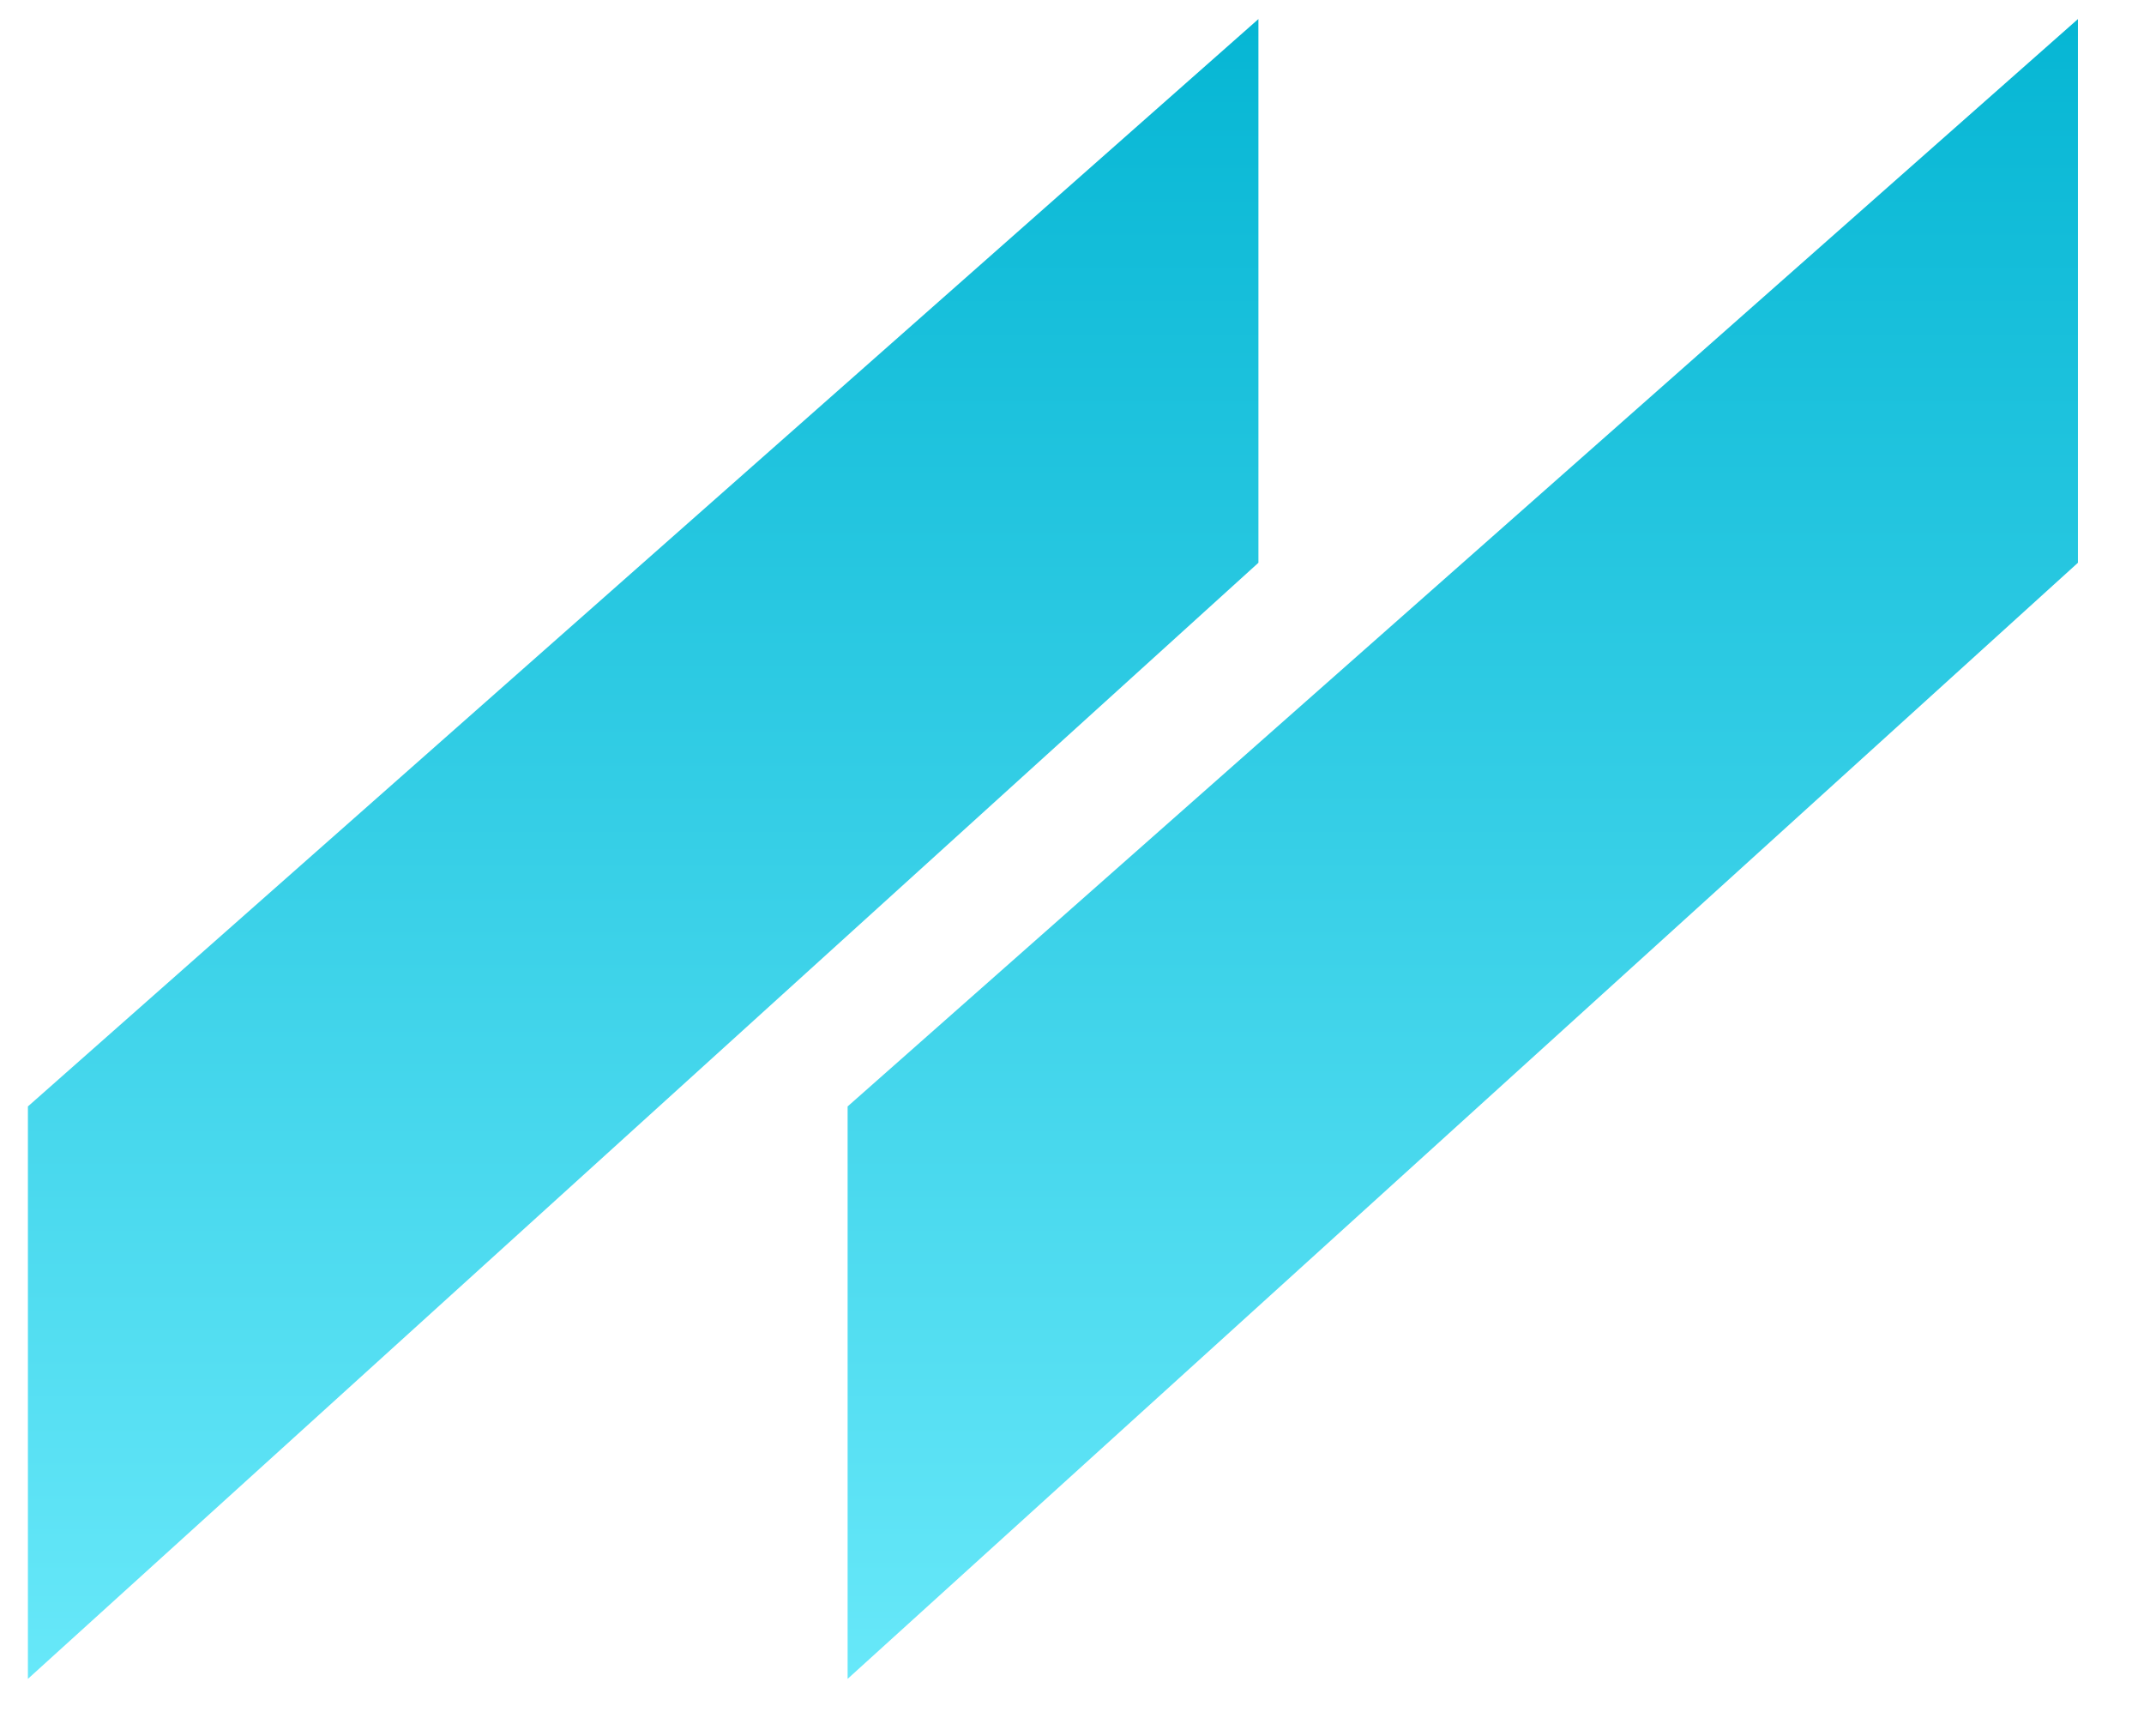
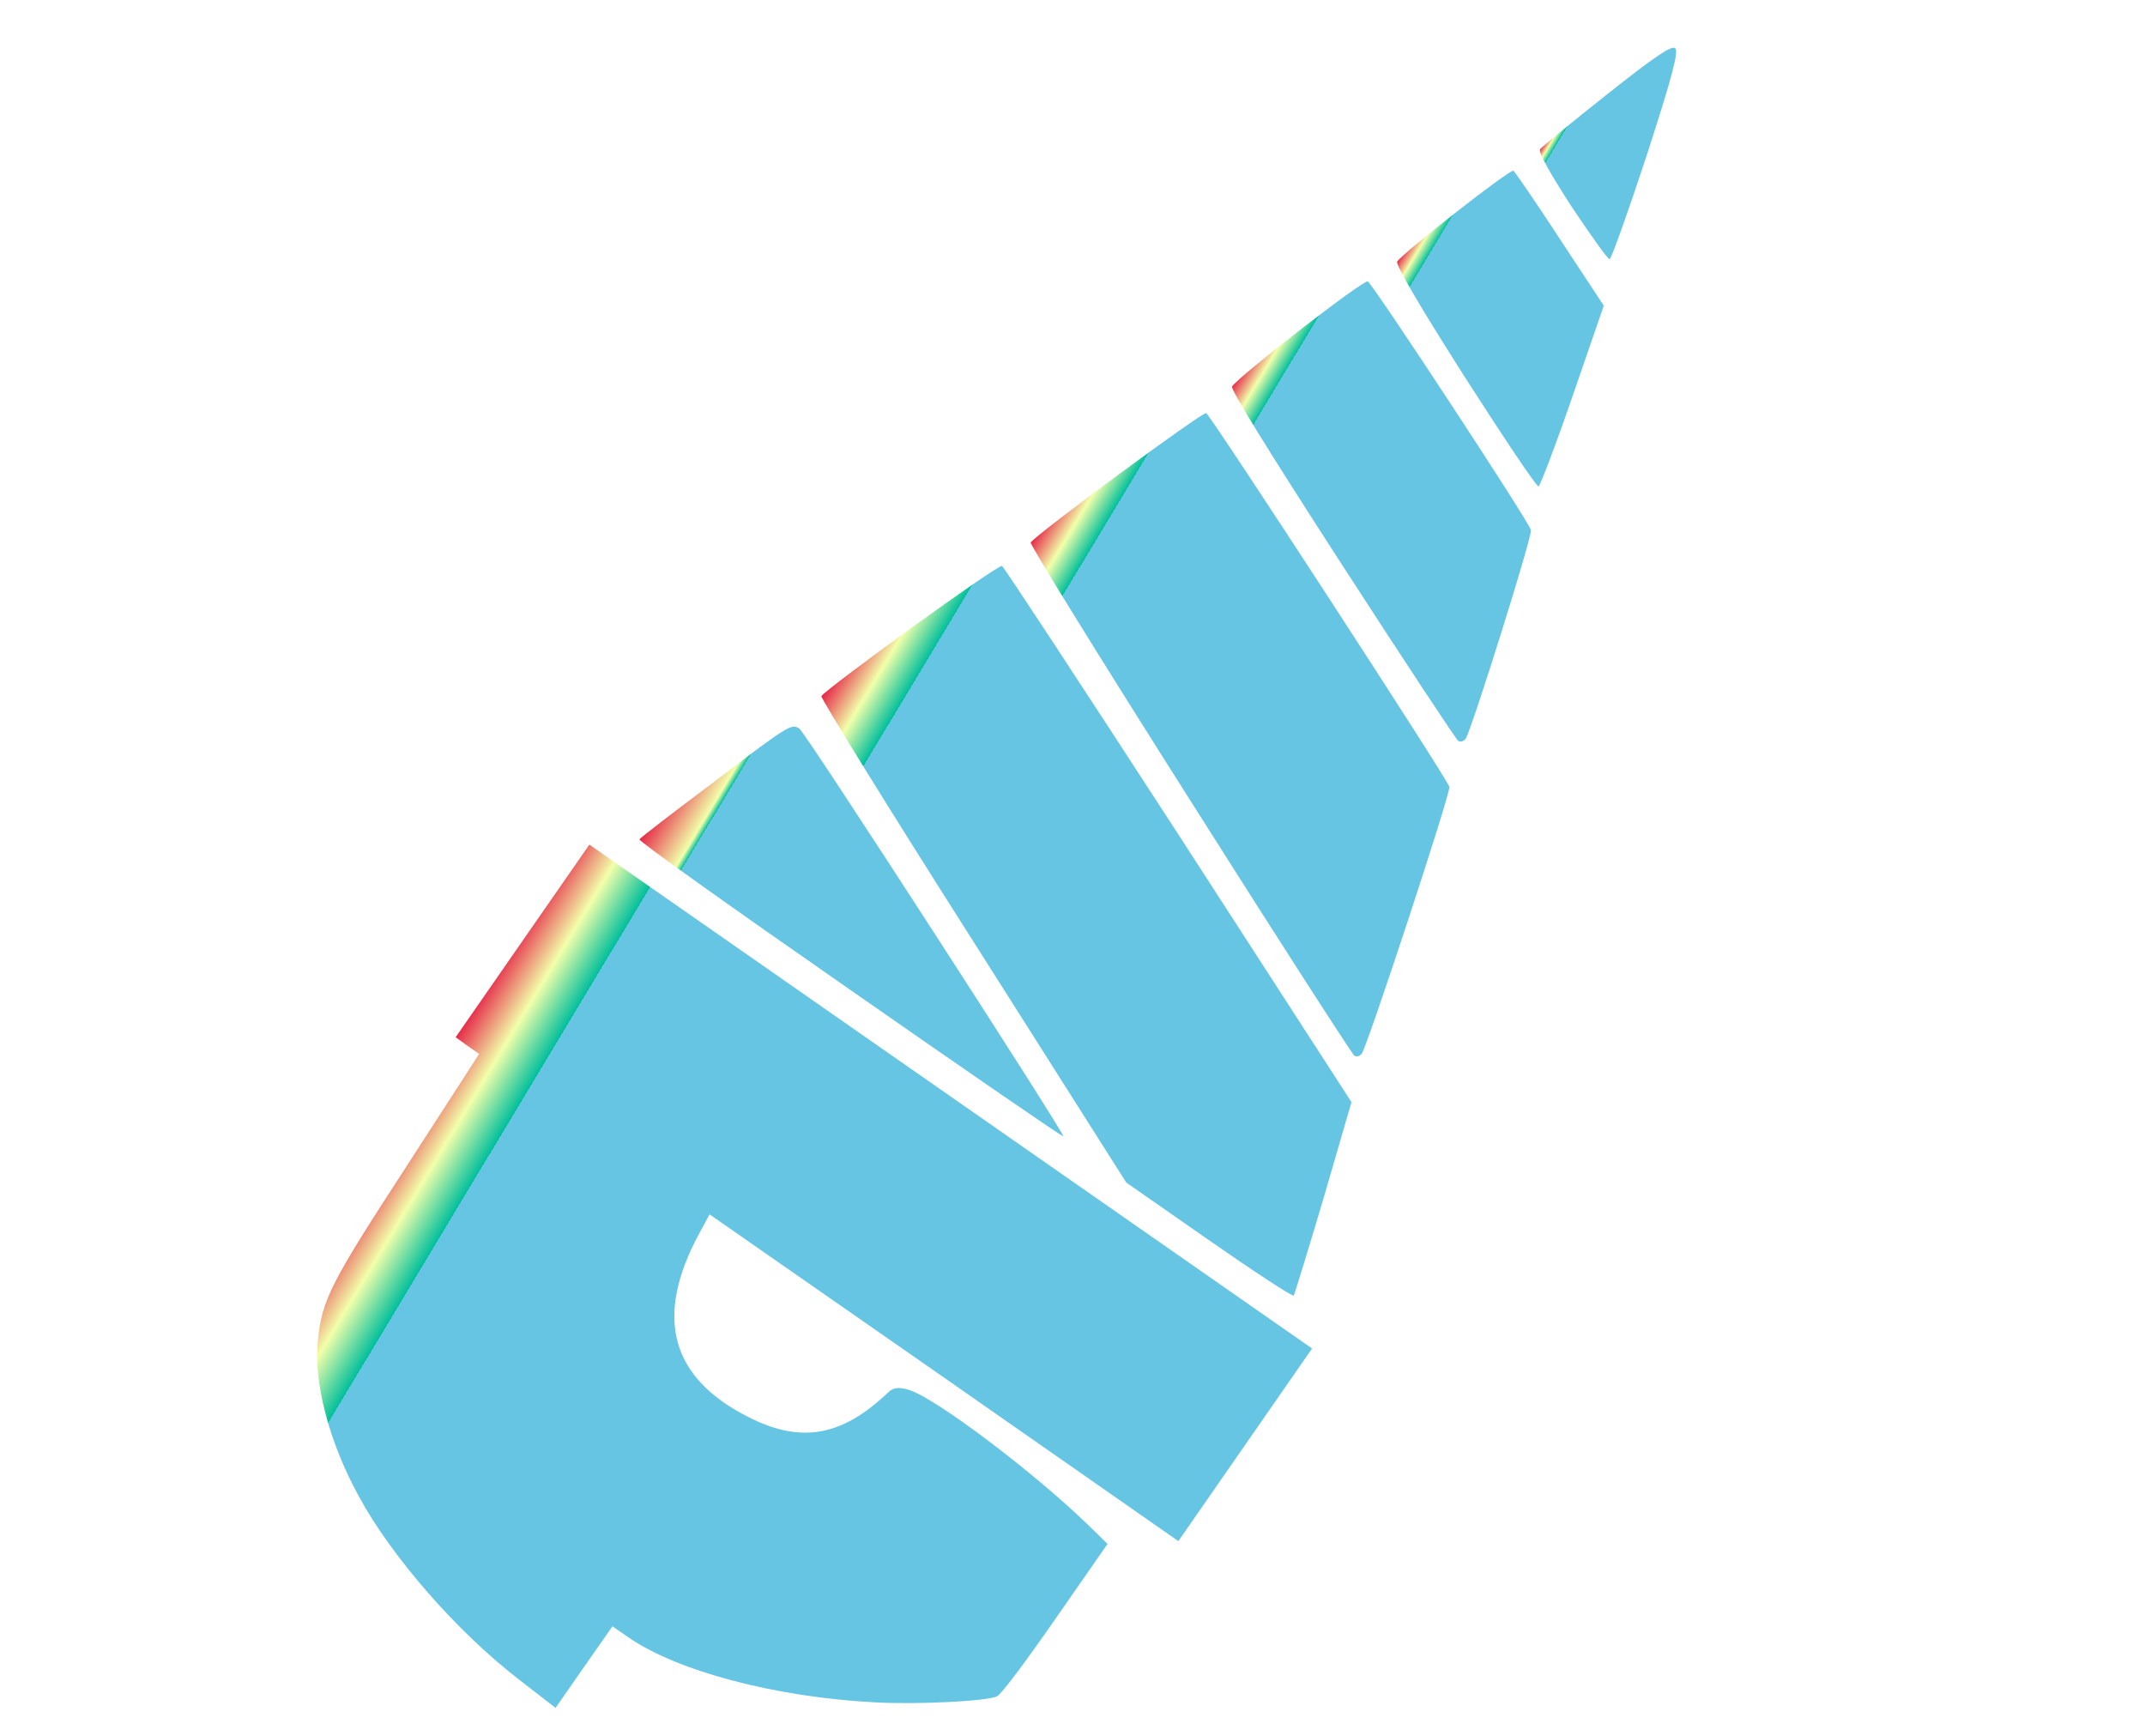
- <svg xmlns="http://www.w3.org/2000/svg" xmlns:xlink="http://www.w3.org/1999/xlink" version="1.1" preserveAspectRatio="xMidYMid meet" viewBox="344.564 330.278 111.737 91.218" width="53.87" height="43.61">
-   <defs>
-     <path d="M453.3 331.28L453.3 359.85L388.64 418.5L388.64 388.42L453.3 331.28Z" id="aFZf6T5ED" />
-     <linearGradient id="gradientb2ThqnP5Op" gradientUnits="userSpaceOnUse" x1="420.97" y1="331.28" x2="420.97" y2="418.5">
-       <stop style="stop-color: #06b6d4;stop-opacity: 1" offset="0%" />
-       <stop style="stop-color: #67e8f9;stop-opacity: 1" offset="100%" />
+ <svg xmlns="http://www.w3.org/2000/svg" version="1.1" id="Слой_1" x="0px" y="0px" viewBox="0 0 53.9 43.6" style="enable-background:new 0 0 53.9 43.6;" xml:space="preserve">
+   <style type="text/css">
+ 	.st0{fill:url(#shape0_1_);}
+ 	.st1{fill:url(#shape1_1_);}
+ 	.st2{fill:url(#shape2_1_);}
+ 	.st3{fill:url(#shape3_1_);}
+ 	.st4{fill:url(#shape4_1_);}
+ 	.st5{fill:url(#shape5_1_);}
+ 	.st6{fill:url(#shape6_1_);}
+ </style>
+   <g id="group0" transform="matrix(0.1 0 0 -0.1 0.25 233.02)">
+     <linearGradient id="shape0_1_" gradientUnits="userSpaceOnUse" x1="93.191" y1="2038.417" x2="112.469" y2="2026.834">
+       <stop offset="0" style="stop-color:#E62848" />
+       <stop offset="0.52" style="stop-color:#F2FFAA" />
+       <stop offset="1" style="stop-color:#00BF9C" />
+       <stop offset="1" style="stop-color:#65C5E2" />
    </linearGradient>
-     <path d="M410.23 331.28L410.23 359.85L345.56 418.5L345.56 388.42L410.23 331.28Z" id="a9fehgwfM" />
-     <linearGradient id="gradientk1wNV9Ostb" gradientUnits="userSpaceOnUse" x1="377.89" y1="331.28" x2="377.89" y2="418.5">
-       <stop style="stop-color: #06b6d4;stop-opacity: 1" offset="0%" />
-       <stop style="stop-color: #67e8f9;stop-opacity: 1" offset="100%" />
+     <path id="shape0" class="st0" d="M114.9,2067.5l3-2.1l-17.9-27.7c-19.4-29.8-21.5-33.9-22.6-44c-1.2-10.5,2.7-25.7,10.3-39.5   c8.2-15.1,24.6-34,40.5-46.2l8.9-6.9l7.1,10.2l7.2,10.3l3.9-2.7c12.2-8.5,36.9-15.1,62-16.4c11-0.6,28.2,0.3,30.7,1.5   c1.1,0.5,7.1,8.5,14.8,19.6l13,18.7l-4.7,4.6c-14,13.6-38.6,32.1-45.2,34.1c-2.7,0.8-4,0.6-5.4-0.8c-11.5-10.9-21.7-12.7-34.8-6.1   c-19.7,9.9-23.9,25.1-12.5,46.2l2.6,4.8l58.9-41l58.9-41.1l16.8,24.2l16.8,24.2l-90.8,63.3l-90.8,63.3l-16.8-24.2l-16.8-24.2   L114.9,2067.5z" />
+     <linearGradient id="shape1_1_" gradientUnits="userSpaceOnUse" x1="167.302" y1="2134.509" x2="178.426" y2="2127.825">
+       <stop offset="0" style="stop-color:#E62848" />
+       <stop offset="0.882" style="stop-color:#F2FFAA" />
+       <stop offset="1" style="stop-color:#00BF9C" />
+       <stop offset="1" style="stop-color:#65C5E2" />
    </linearGradient>
-   </defs>
-   <g>
-     <g>
-       <use xlink:href="#aFZf6T5ED" opacity="1" fill="url(#gradientb2ThqnP5Op)" />
-     </g>
-     <g>
-       <use xlink:href="#a9fehgwfM" opacity="1" fill="url(#gradientk1wNV9Ostb)" />
-     </g>
+     <path id="shape1" class="st1" d="M211.3,2081.4c29.4-20.5,53.4-37,53.4-36.7c-0.4,1.9-64.7,101.3-66.3,102.4   c-1.9,1.4-2.7,1-20.9-12.9c-10.5-7.9-19.2-14.5-19.3-14.9C157.9,2118.9,181.8,2101.9,211.3,2081.4z" />
+     <linearGradient id="shape2_1_" gradientUnits="userSpaceOnUse" x1="199.757" y1="2148.067" x2="215.119" y2="2138.837">
+       <stop offset="0" style="stop-color:#E62848" />
+       <stop offset="0.52" style="stop-color:#F2FFAA" />
+       <stop offset="1" style="stop-color:#00BF9C" />
+       <stop offset="1" style="stop-color:#65C5E2" />
+     </linearGradient>
+     <path id="shape2" class="st2" d="M242,2093.8l38.5-60.7l20.8-14.5c11.5-8,21.1-14.3,21.3-13.9c0.2,0.3,3.6,11.4,7.5,24.5l7,24.1   l-43.4,67.1c-23.9,36.8-43.9,67.3-44.4,67.6c-0.9,0.6-43.8-30.5-45.4-32.7C203.7,2154.8,220.8,2127.1,242,2093.8z" />
+     <linearGradient id="shape3_1_" gradientUnits="userSpaceOnUse" x1="251.874" y1="2186.188" x2="263.648" y2="2179.113">
+       <stop offset="0" style="stop-color:#E62848" />
+       <stop offset="0.52" style="stop-color:#F2FFAA" />
+       <stop offset="1" style="stop-color:#00BF9C" />
+       <stop offset="1" style="stop-color:#65C5E2" />
+     </linearGradient>
+     <path id="shape3" class="st3" d="M296.4,2129.4c22.2-35.1,40.9-64.1,41.4-64.4c0.5-0.4,1.4-0.2,1.9,0.5c1.5,2.2,22.3,65.3,22,67   c-0.3,1.7-59.6,92.8-61.1,93.9c-0.8,0.5-42.7-30.4-44.1-32.5C256.2,2193.5,274.2,2164.4,296.4,2129.4z" />
+     <linearGradient id="shape4_1_" gradientUnits="userSpaceOnUse" x1="305.287" y1="2230.235" x2="313.513" y2="2225.292">
+       <stop offset="0" style="stop-color:#E62848" />
+       <stop offset="0.52" style="stop-color:#F2FFAA" />
+       <stop offset="1" style="stop-color:#00BF9C" />
+       <stop offset="1" style="stop-color:#65C5E2" />
+     </linearGradient>
+     <path id="shape4" class="st4" d="M334.6,2188.5c15.6-24.1,28.8-44.1,29.3-44.4c0.5-0.4,1.4-0.2,1.9,0.5c1.4,2,16.7,50.7,16.4,52.4   c-0.2,1.7-39.5,61.5-41,62.5c-0.9,0.6-32.2-23.6-34.1-26.4C306.6,2232.5,316.1,2217.1,334.6,2188.5z" />
+     <linearGradient id="shape5_1_" gradientUnits="userSpaceOnUse" x1="349.756" y1="2266.454" x2="354.866" y2="2263.383">
+       <stop offset="0" style="stop-color:#E62848" />
+       <stop offset="0.52" style="stop-color:#F2FFAA" />
+       <stop offset="1" style="stop-color:#00BF9C" />
+       <stop offset="1" style="stop-color:#65C5E2" />
+     </linearGradient>
+     <path id="shape5" class="st5" d="M365.5,2235.6c9.8-15.3,18.1-27.7,18.6-27.6c0.4,0.1,4.3,10.3,8.6,22.8l7.8,22.6l-11,16.7   c-6,9.2-11.3,16.9-11.7,17.2c-0.8,0.5-27.4-20.3-29.2-22.8C348.1,2263.8,353.9,2253.8,365.5,2235.6z" />
+     <linearGradient id="shape6_1_" gradientUnits="userSpaceOnUse" x1="390.81" y1="2303.262" x2="393.315" y2="2301.757">
+       <stop offset="0" style="stop-color:#E62848" />
+       <stop offset="0.52" style="stop-color:#F2FFAA" />
+       <stop offset="1" style="stop-color:#00BF9C" />
+       <stop offset="1" style="stop-color:#65C5E2" />
+     </linearGradient>
+     <path id="shape6" class="st6" d="M392.4,2278.3c4.9-7.3,9.1-13.3,9.6-13.2c0.4,0.1,4.6,11.8,9.3,26.1c6.5,20.1,8.1,26.2,7.1,26.9   c-0.9,0.7-5.1-2.1-17.2-11.7c-8.8-7-16.3-13.1-16.7-13.7C384,2292,386.9,2286.8,392.4,2278.3z" />
  </g>
</svg>
